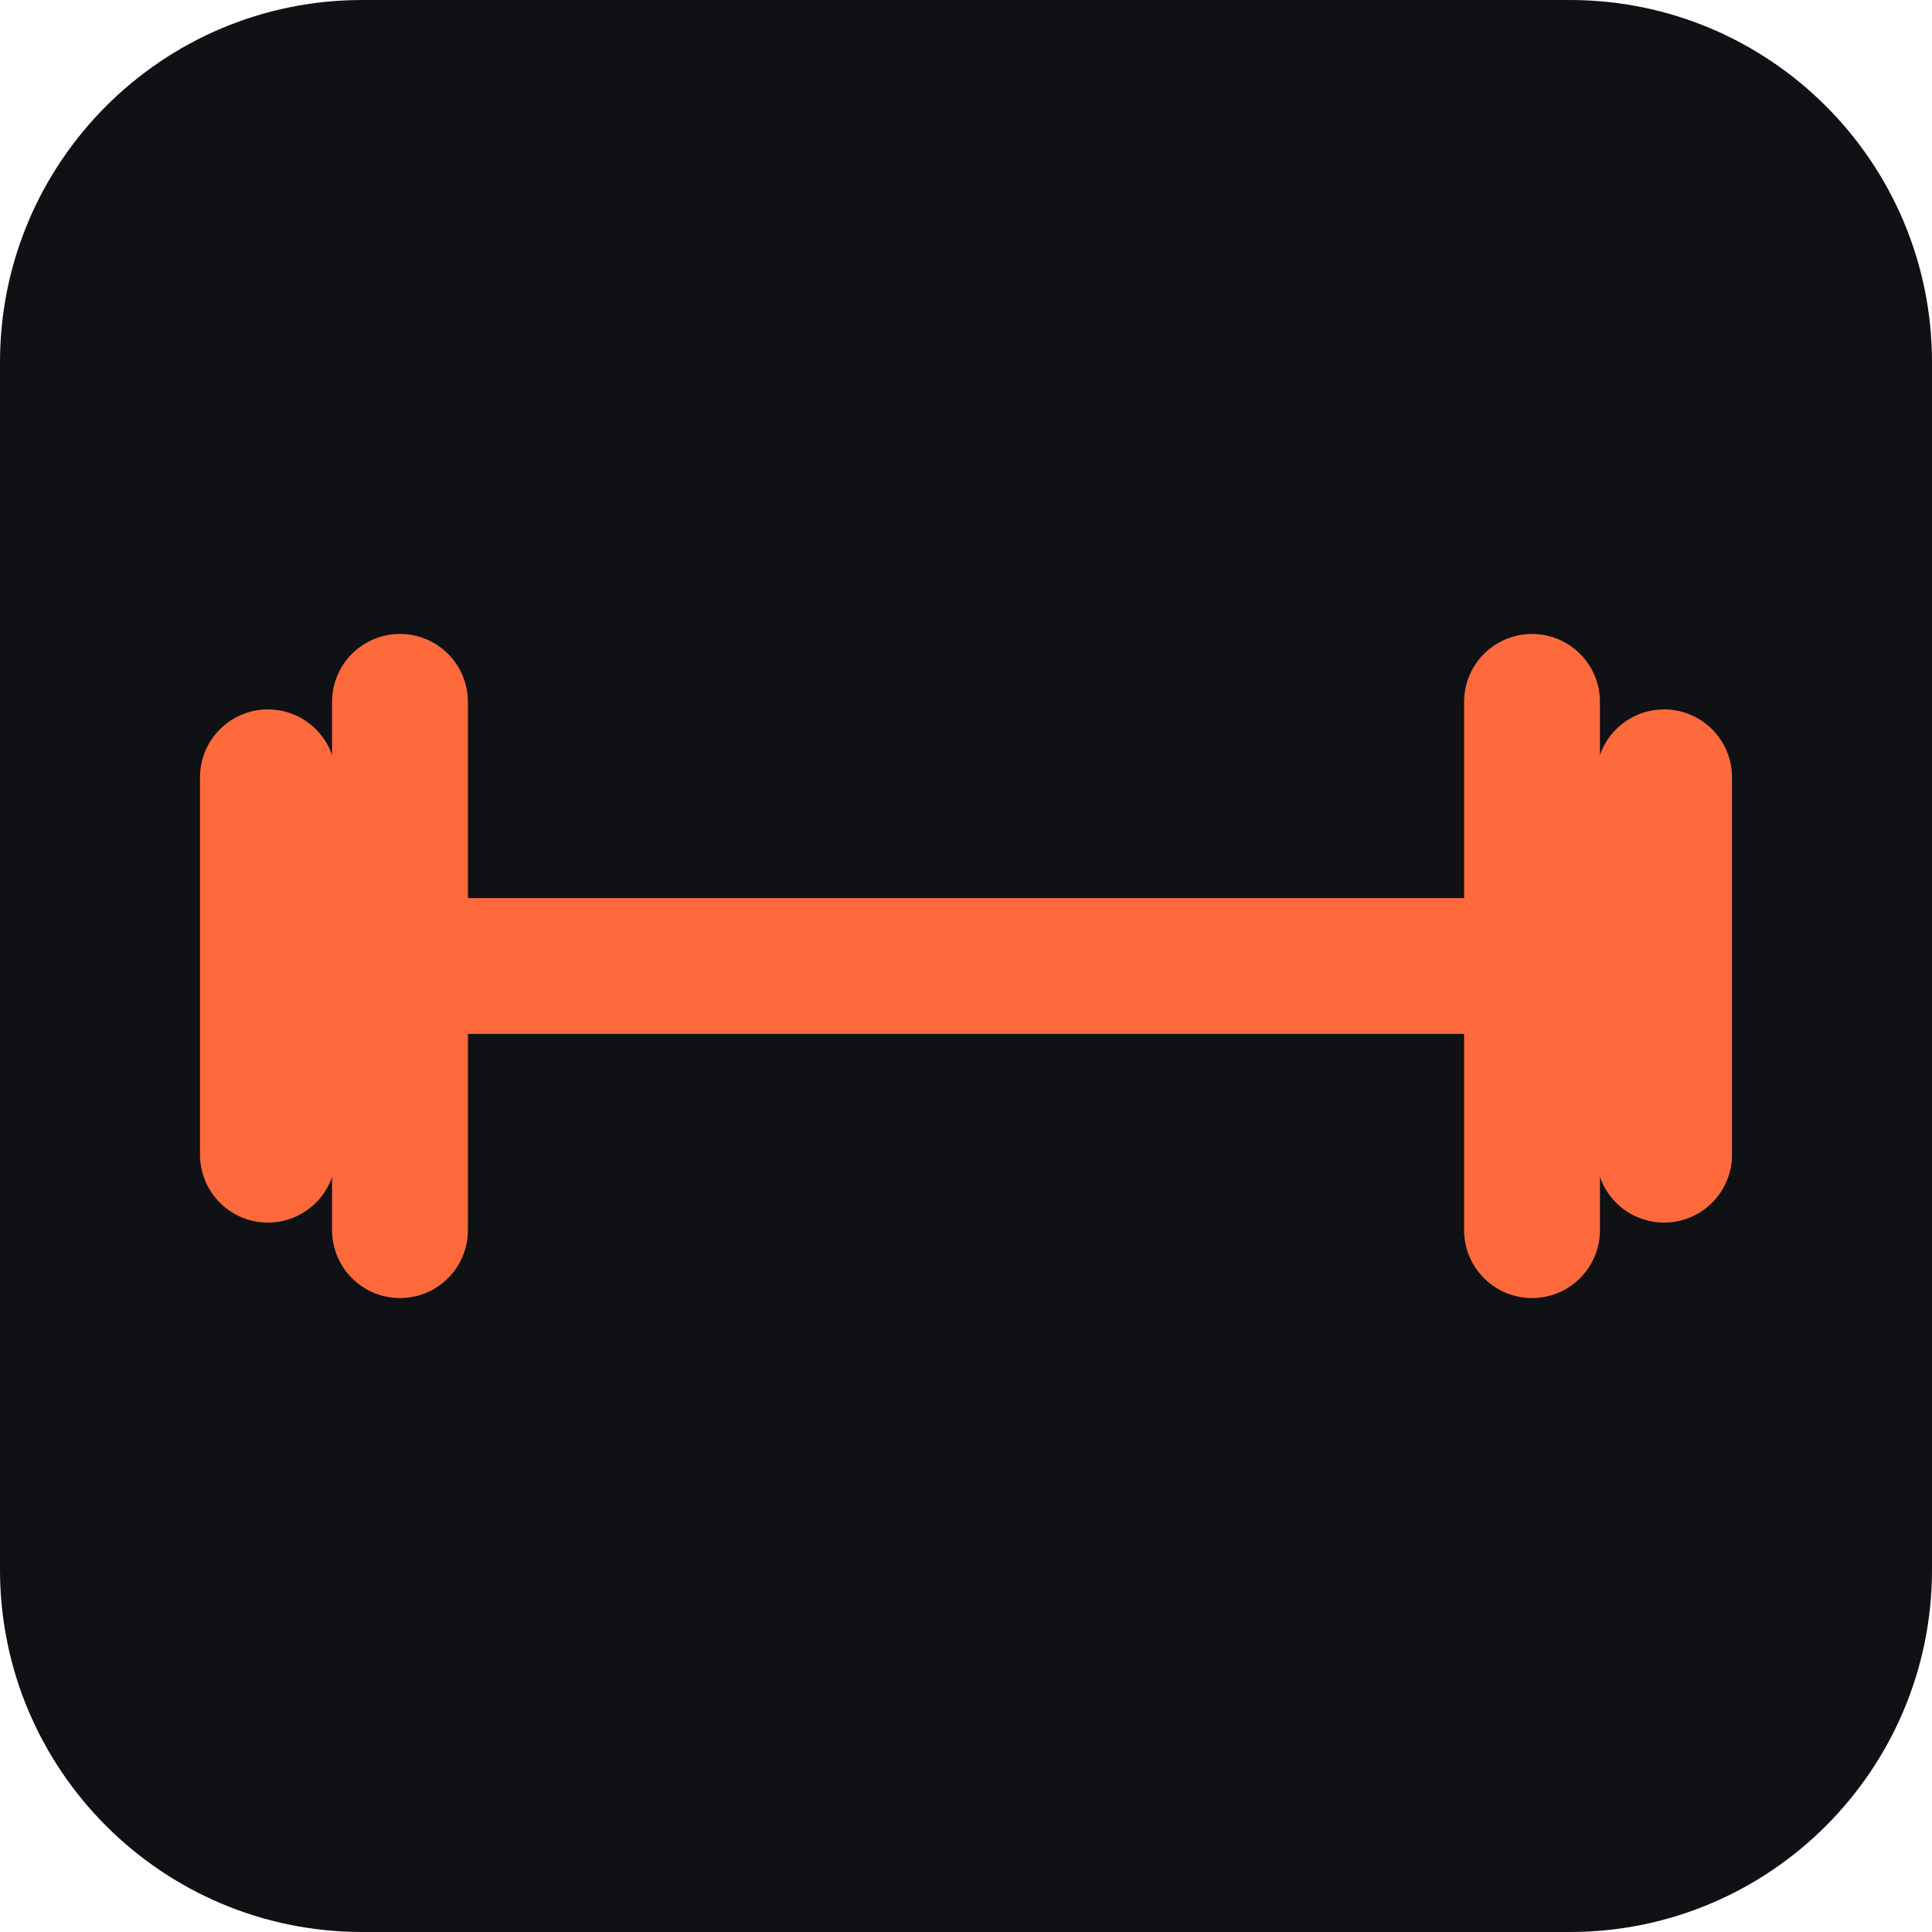
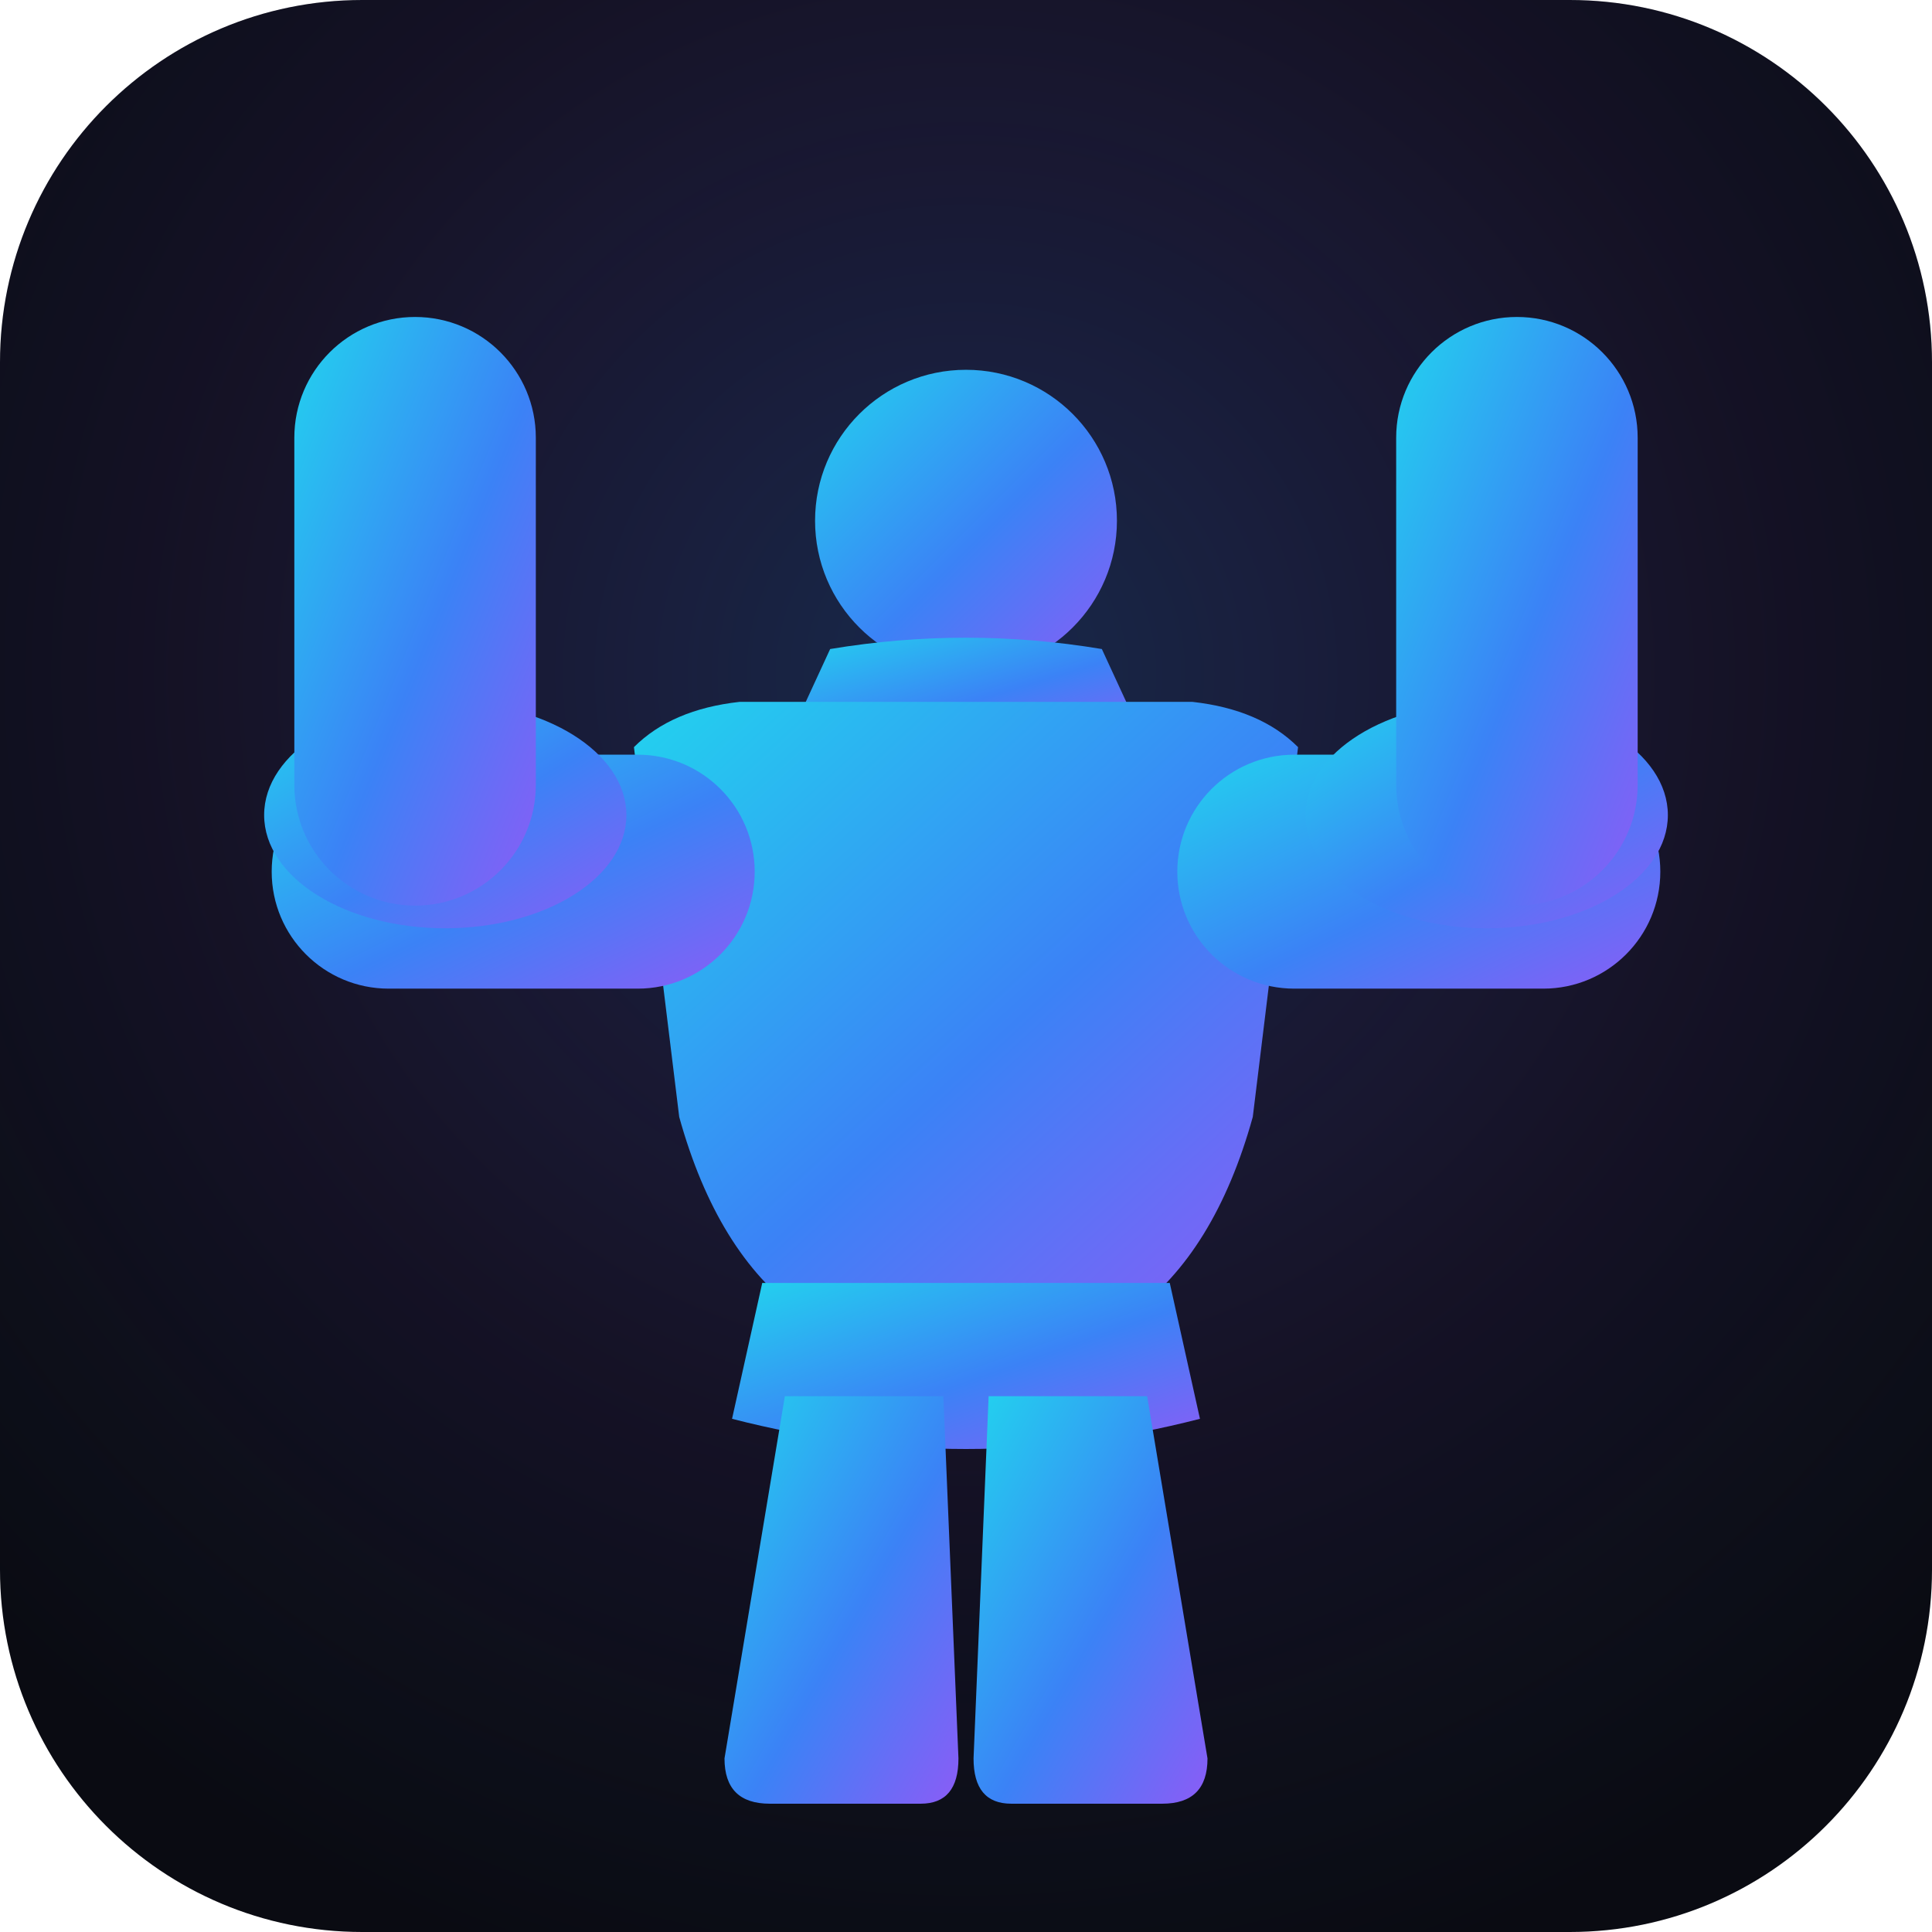
<svg xmlns="http://www.w3.org/2000/svg" viewBox="0 0 512 512">
-   <rect width="512" height="512" rx="96" fill="#0f1115" />
-   <g transform="translate(256 256)" fill="none" stroke="#ff6a3d" stroke-width="36" stroke-linecap="round" stroke-linejoin="round">
-     <line x1="-150" y1="0" x2="150" y2="0" />
-     <line x1="-150" y1="-70" x2="-150" y2="70" />
-     <line x1="-185" y1="-50" x2="-185" y2="50" />
-     <line x1="150" y1="-70" x2="150" y2="70" />
-     <line x1="185" y1="-50" x2="185" y2="50" />
+   <defs>
+     <linearGradient id="grad" x1="0%" y1="0%" x2="100%" y2="100%">
+       <stop offset="0%" stop-color="#22d3ee" />
+       <stop offset="55%" stop-color="#3b82f6" />
+       <stop offset="100%" stop-color="#8b5cf6" />
+     </linearGradient>
+     <radialGradient id="aurora" cx="50%" cy="35%" r="70%">
+       <stop offset="0%" stop-color="#3b82f6" stop-opacity="0.25" />
+       <stop offset="60%" stop-color="#8b5cf6" stop-opacity="0.08" />
+       <stop offset="100%" stop-color="#3b82f6" stop-opacity="0" />
+     </radialGradient>
+   </defs>
+   <rect width="512" height="512" rx="96" fill="#0a0b12" />
+   <rect width="512" height="512" rx="96" fill="url(#aurora)" />
+   <g fill="url(#grad)">
+     <circle cx="256" cy="138" r="40" />
+     <path d="M 220 172              Q 256 166 292 172              L 304 198              Q 280 188 256 188              Q 232 188 208 198 Z" />
+     <path d="M 168 198              Q 178 188 196 186              L 316 186              Q 334 188 344 198              L 332 296              Q 322 332 300 348              L 212 348              Q 190 332 180 296 Z" />
+     <rect x="72" y="200" width="128" height="62" rx="31" />
+     <ellipse cx="118" cy="216" rx="48" ry="30" />
+     <rect x="78" y="84" width="64" height="156" rx="32" />
+     <rect x="312" y="200" width="128" height="62" rx="31" />
+     <ellipse cx="394" cy="216" rx="48" ry="30" />
+     <rect x="370" y="84" width="64" height="156" rx="32" />
+     <path d="M 202 340              L 310 340              L 318 376              Q 256 392 194 376 Z" />
+     <path d="M 208 370              L 192 466              Q 192 478 204 478              L 244 478              Q 254 478 254 466              L 250 370 Z" />
+     <path d="M 304 370              L 320 466              Q 320 478 308 478              L 268 478              Q 258 478 258 466              L 262 370 Z" />
  </g>
</svg>
